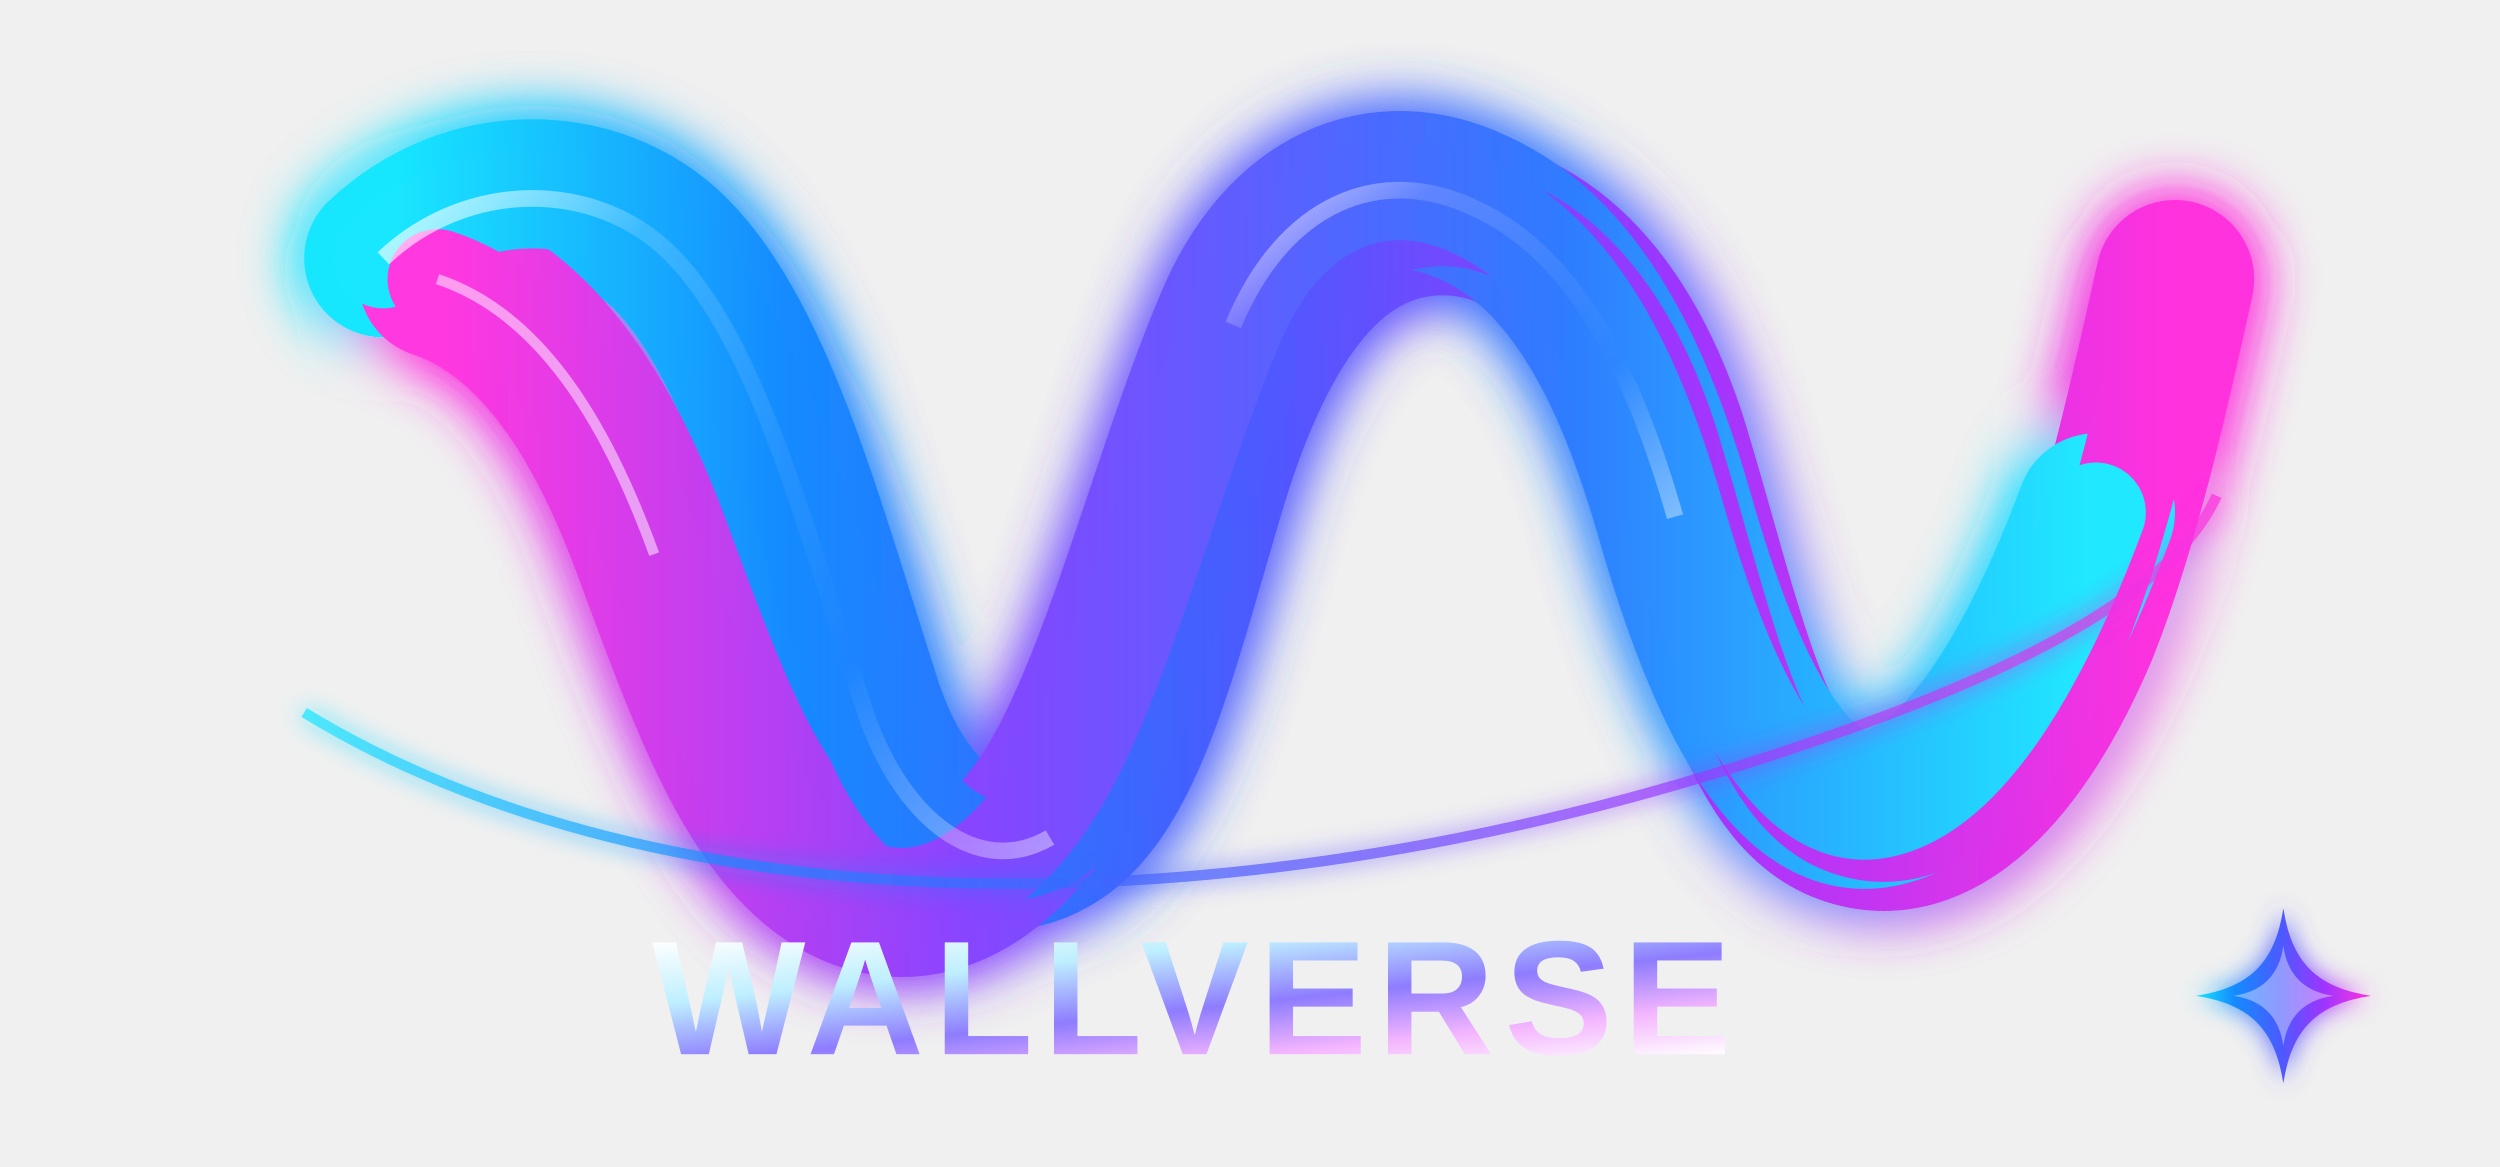
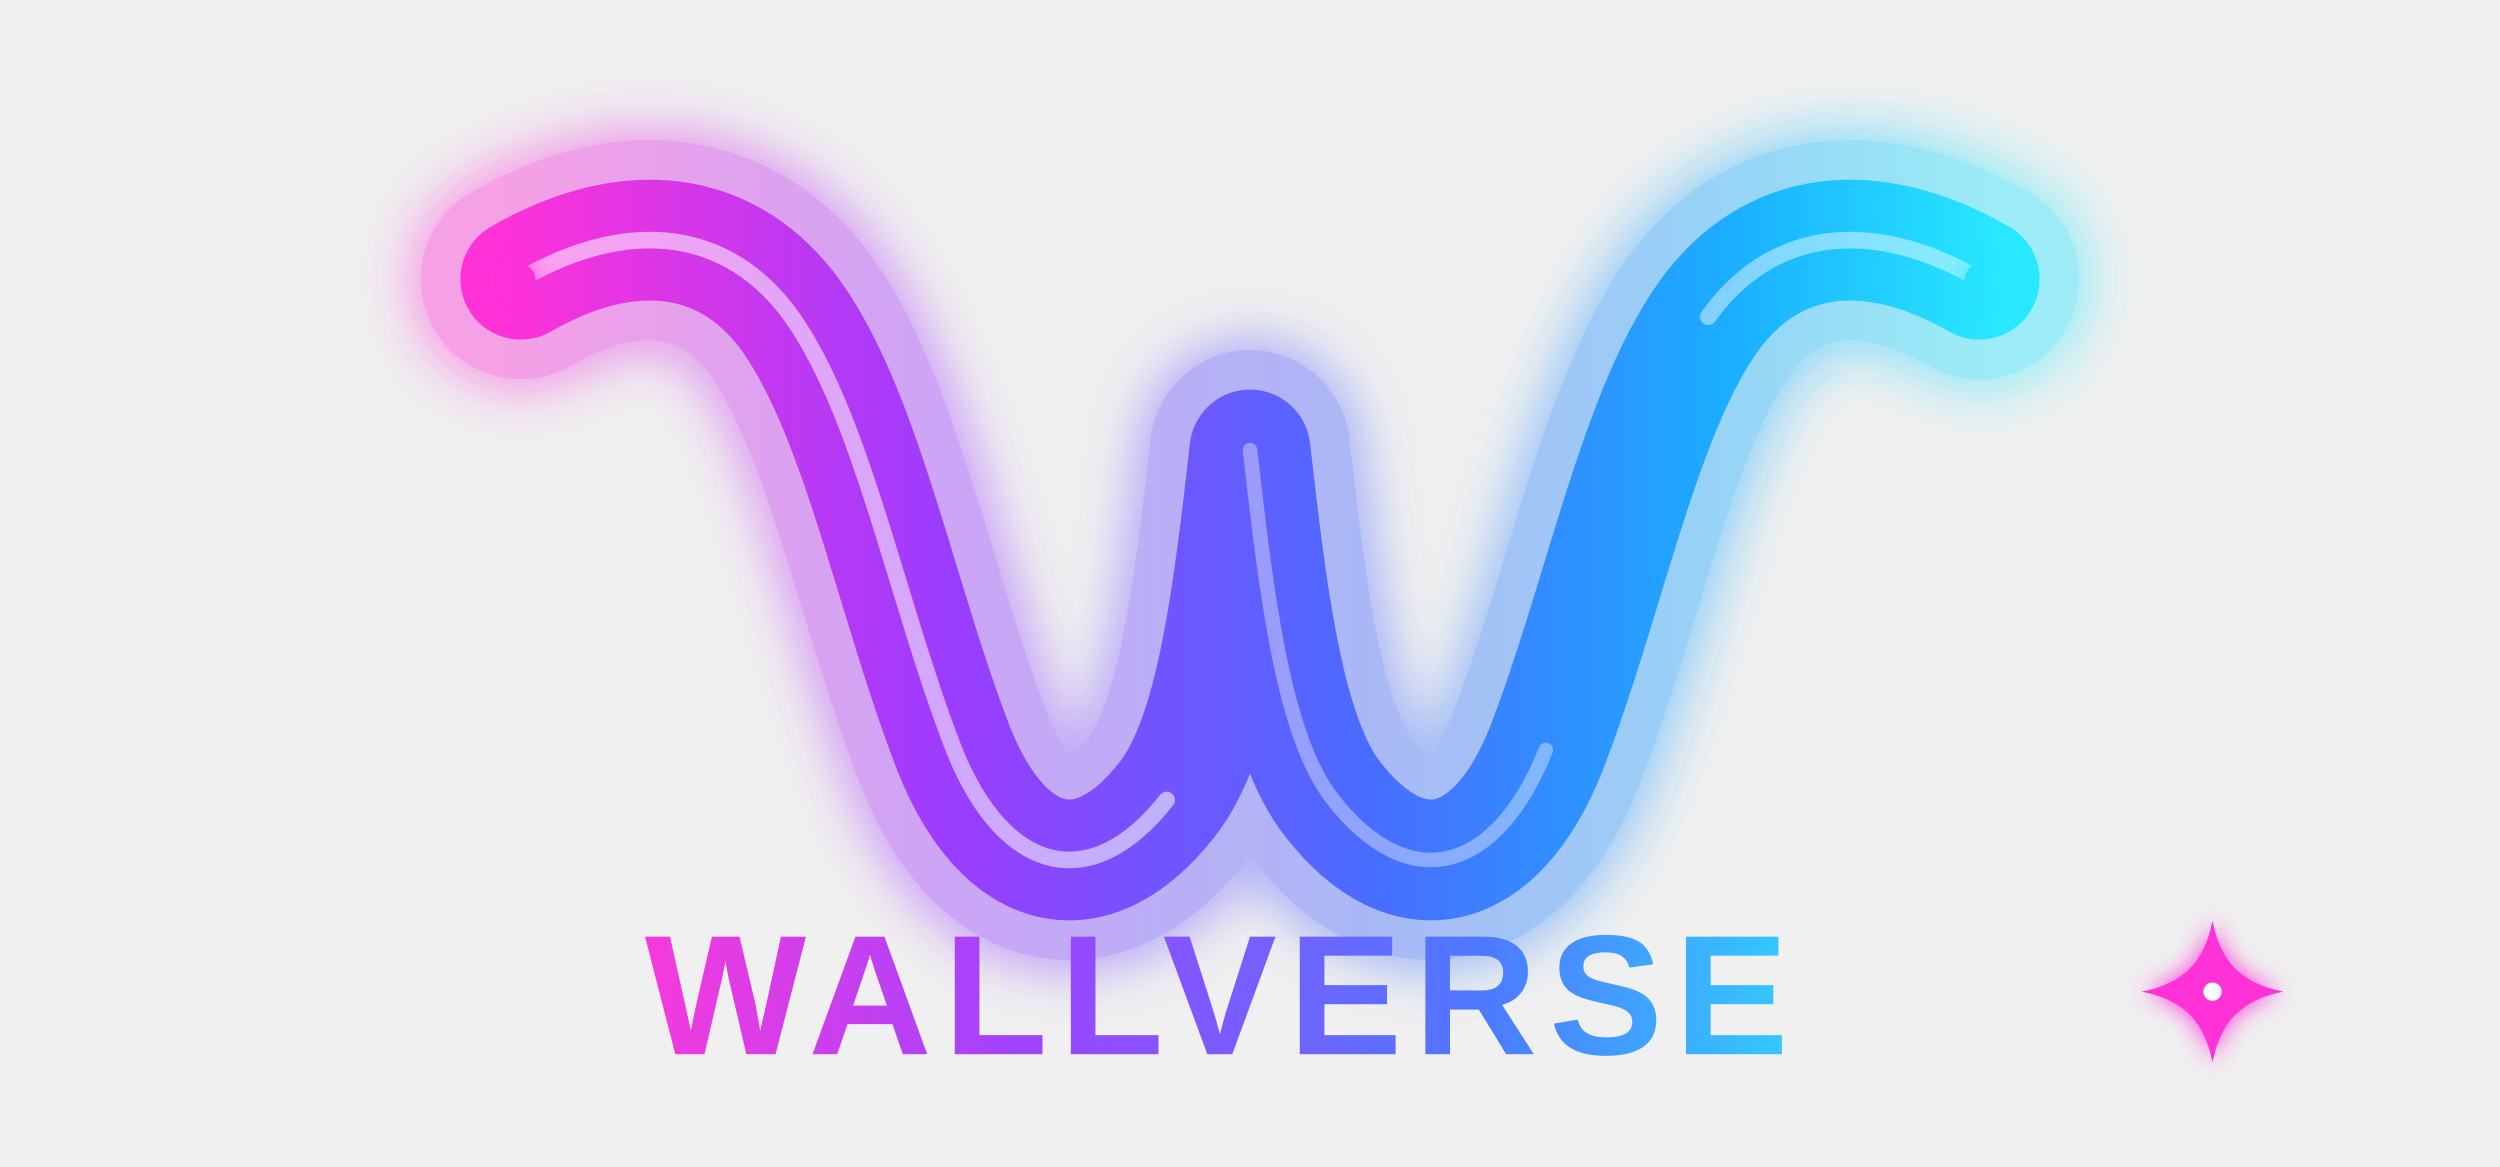
<svg xmlns="http://www.w3.org/2000/svg" viewBox="0 0 600 280" role="img" aria-labelledby="title desc">
  <defs>
-     <linearGradient id="wv" x1="0" y1="0" x2="1" y2="0">
-       <stop offset="0" stop-color="#19E7FF" />
-       <stop offset=".22" stop-color="#148BFF" />
-       <stop offset=".48" stop-color="#4A5BFF" />
-       <stop offset=".72" stop-color="#9B36FF" />
-       <stop offset="1" stop-color="#FF32DE" />
+     <linearGradient id="wv" gradientUnits="userSpaceOnUse" x1="120" y1="0" x2="480" y2="0">
+       <stop offset="0" stop-color="#FF32D8" />
+       <stop offset=".30" stop-color="#9B3CFF" />
+       <stop offset=".58" stop-color="#496CFF" />
+       <stop offset=".82" stop-color="#1AAEFF" />
+       <stop offset="1" stop-color="#28E8FF" />
    </linearGradient>
-     <linearGradient id="wvReverse" x1="0" y1="0" x2="1" y2="0">
-       <stop offset="0" stop-color="#FF38DF" />
-       <stop offset=".32" stop-color="#8745FF" />
-       <stop offset=".68" stop-color="#2F7BFF" />
-       <stop offset="1" stop-color="#20E8FF" />
-     </linearGradient>
-     <linearGradient id="chrome" x1="0" y1="0" x2="1" y2="1">
-       <stop offset="0" stop-color="#FFFFFF" />
-       <stop offset=".28" stop-color="#BEEFFF" />
-       <stop offset=".55" stop-color="#8E7CFF" />
-       <stop offset=".78" stop-color="#F4B5FF" />
-       <stop offset="1" stop-color="#FFFFFF" />
-     </linearGradient>
-     <linearGradient id="shine" x1="0" y1="0" x2="1" y2="1">
-       <stop offset="0" stop-color="#FFFFFF" stop-opacity=".82" />
-       <stop offset=".22" stop-color="#FFFFFF" stop-opacity=".18" />
-       <stop offset=".7" stop-color="#FFFFFF" stop-opacity="0" />
-       <stop offset="1" stop-color="#FFFFFF" stop-opacity=".45" />
+     <linearGradient id="textGrad" gradientUnits="userSpaceOnUse" x1="145" y1="230" x2="455" y2="230">
+       <stop offset="0" stop-color="#FF39D8" />
+       <stop offset=".32" stop-color="#A043FF" />
+       <stop offset=".68" stop-color="#4D79FF" />
+       <stop offset="1" stop-color="#2BE5FF" />
    </linearGradient>
    <filter id="glow" x="-35%" y="-45%" width="170%" height="190%">
-       <feGaussianBlur stdDeviation="7" result="blur" />
+       <feGaussianBlur stdDeviation="7" result="b" />
      <feMerge>
-         <feMergeNode in="blur" />
-         <feMergeNode in="blur" />
+         <feMergeNode in="b" />
+         <feMergeNode in="b" />
        <feMergeNode in="SourceGraphic" />
      </feMerge>
    </filter>
-     <filter id="softGlow" x="-50%" y="-80%" width="200%" height="260%">
-       <feGaussianBlur stdDeviation="3" result="b" />
+     <filter id="softGlow" x="-100%" y="-100%" width="300%" height="300%">
+       <feGaussianBlur stdDeviation="2.8" result="b" />
      <feMerge>
        <feMergeNode in="b" />
        <feMergeNode in="SourceGraphic" />
      </feMerge>
    </filter>
  </defs>
-   <g fill="none" stroke-linecap="round" stroke-linejoin="round" filter="url(#glow)">
-     <path d="M92 62              C112 43 143 43 161 61              C182 82 194 129 207 169              C216 197 235 211 252 201              C270 191 278 156 289 119              C301 78 318 54 343 52              C369 50 390 72 401 108              C414 151 421 190 443 198              C465 206 485 184 499 151              C509 126 516 94 522 67" stroke="url(#wv)" stroke-width="38" />
-     <path d="M105 67              C129 75 145 100 157 133              C170 168 181 199 201 211              C221 223 242 210 256 184              C271 156 282 111 296 78              C308 49 331 39 354 50              C378 61 392 89 402 124              C414 166 430 198 451 194              C472 190 490 158 503 123" stroke="url(#wvReverse)" stroke-width="38" />
+   <g fill="none" stroke-linecap="round" stroke-linejoin="round">
+     <path d="M125 67              C151 52 175 55 190 76              C207 100 215 144 229 180              C241 210 262 215 280 192              C292 177 296 143 300 108              C304 143 308 177 320 192              C338 215 359 210 371 180              C385 144 393 100 410 76              C425 55 449 52 475 67" stroke="url(#wv)" stroke-width="48" opacity=".42" filter="url(#glow)" />
+     <path d="M125 67              C151 52 175 55 190 76              C207 100 215 144 229 180              C241 210 262 215 280 192              C292 177 296 143 300 108              C304 143 308 177 320 192              C338 215 359 210 371 180              C385 144 393 100 410 76              C425 55 449 52 475 67" stroke="url(#wv)" stroke-width="29" />
+     <path d="M125 67              C151 52 175 55 190 76              C207 100 215 144 229 180              C241 210 262 215 280 192" stroke="#FFFFFF" stroke-width="4" opacity=".55" />
+     <path d="M300 108 C304 143 308 177 320 192 C338 215 359 210 371 180" stroke="#FFFFFF" stroke-width="3.5" opacity=".38" />
+     <path d="M410 76 C425 55 449 52 475 67" stroke="#FFFFFF" stroke-width="4" opacity=".45" />
  </g>
-   <g fill="none" stroke-linecap="round" stroke-linejoin="round">
-     <path d="M92 62 C112 43 143 43 161 61 C182 82 194 129 207 169 C216 197 235 211 252 201 C270 191 278 156 289 119 C301 78 318 54 343 52 C369 50 390 72 401 108 C414 151 421 190 443 198 C465 206 485 184 499 151 C509 126 516 94 522 67" stroke="url(#wv)" stroke-width="24" />
-     <path d="M105 67 C129 75 145 100 157 133 C170 168 181 199 201 211 C221 223 242 210 256 184 C271 156 282 111 296 78 C308 49 331 39 354 50 C378 61 392 89 402 124 C414 166 430 198 451 194 C472 190 490 158 503 123" stroke="url(#wvReverse)" stroke-width="24" />
+   <g fill="url(#wv)" filter="url(#softGlow)">
+     <circle cx="125" cy="67" r="3.5" />
+     <circle cx="475" cy="67" r="3.5" />
  </g>
-   <path d="M92 62 C112 43 143 43 161 61 C182 82 194 129 207 169 C216 197 235 211 252 201" fill="none" stroke="url(#shine)" stroke-width="4" opacity=".9" />
-   <path d="M296 78 C308 49 331 39 354 50 C378 61 392 89 402 124" fill="none" stroke="url(#shine)" stroke-width="4" opacity=".85" />
-   <path d="M105 67 C129 75 145 100 157 133" fill="none" stroke="#FFFFFF" stroke-width="2.5" opacity=".5" />
-   <path d="M73 171 C158 223 296 226 435 178 C488 160 522 141 532 119" fill="none" stroke="url(#wv)" stroke-width="2.5" opacity=".75" filter="url(#softGlow)" />
-   <text x="286" y="253" text-anchor="middle" fill="url(#chrome)" font-family="Montserrat,Manrope,Poppins,Arial,sans-serif" font-size="39" font-weight="900" letter-spacing="2.4">WALLVERSE</text>
-   <g transform="translate(548 239)" filter="url(#softGlow)">
-     <path d="M0-21 C2-8 8-2 21 0 C8 2 2 8 0 21 C-2 8 -8 2 -21 0 C-8-2 -2-8 0-21Z" fill="url(#wv)" />
-     <path d="M0-12 C1-5 5-1 12 0 C5 1 1 5 0 12 C-1 5 -5 1 -12 0 C-5-1 -1-5 0-12Z" fill="#FFFFFF" opacity=".38" />
+   <text x="292" y="253" text-anchor="middle" fill="url(#textGrad)" font-family="Montserrat,Manrope,Poppins,Arial,sans-serif" font-size="41" font-weight="800" letter-spacing="2.8">WALLVERSE</text>
+   <g transform="translate(531 238)" fill="url(#wv)" filter="url(#softGlow)">
+     <path d="M0-17 C2-7 7-2 17 0 C7 2 2 7 0 17 C-2 7 -7 2 -17 0 C-7-2 -2-7 0-17Z" />
+     <circle cx="0" cy="0" r="2.2" fill="#FFFFFF" />
  </g>
</svg>
